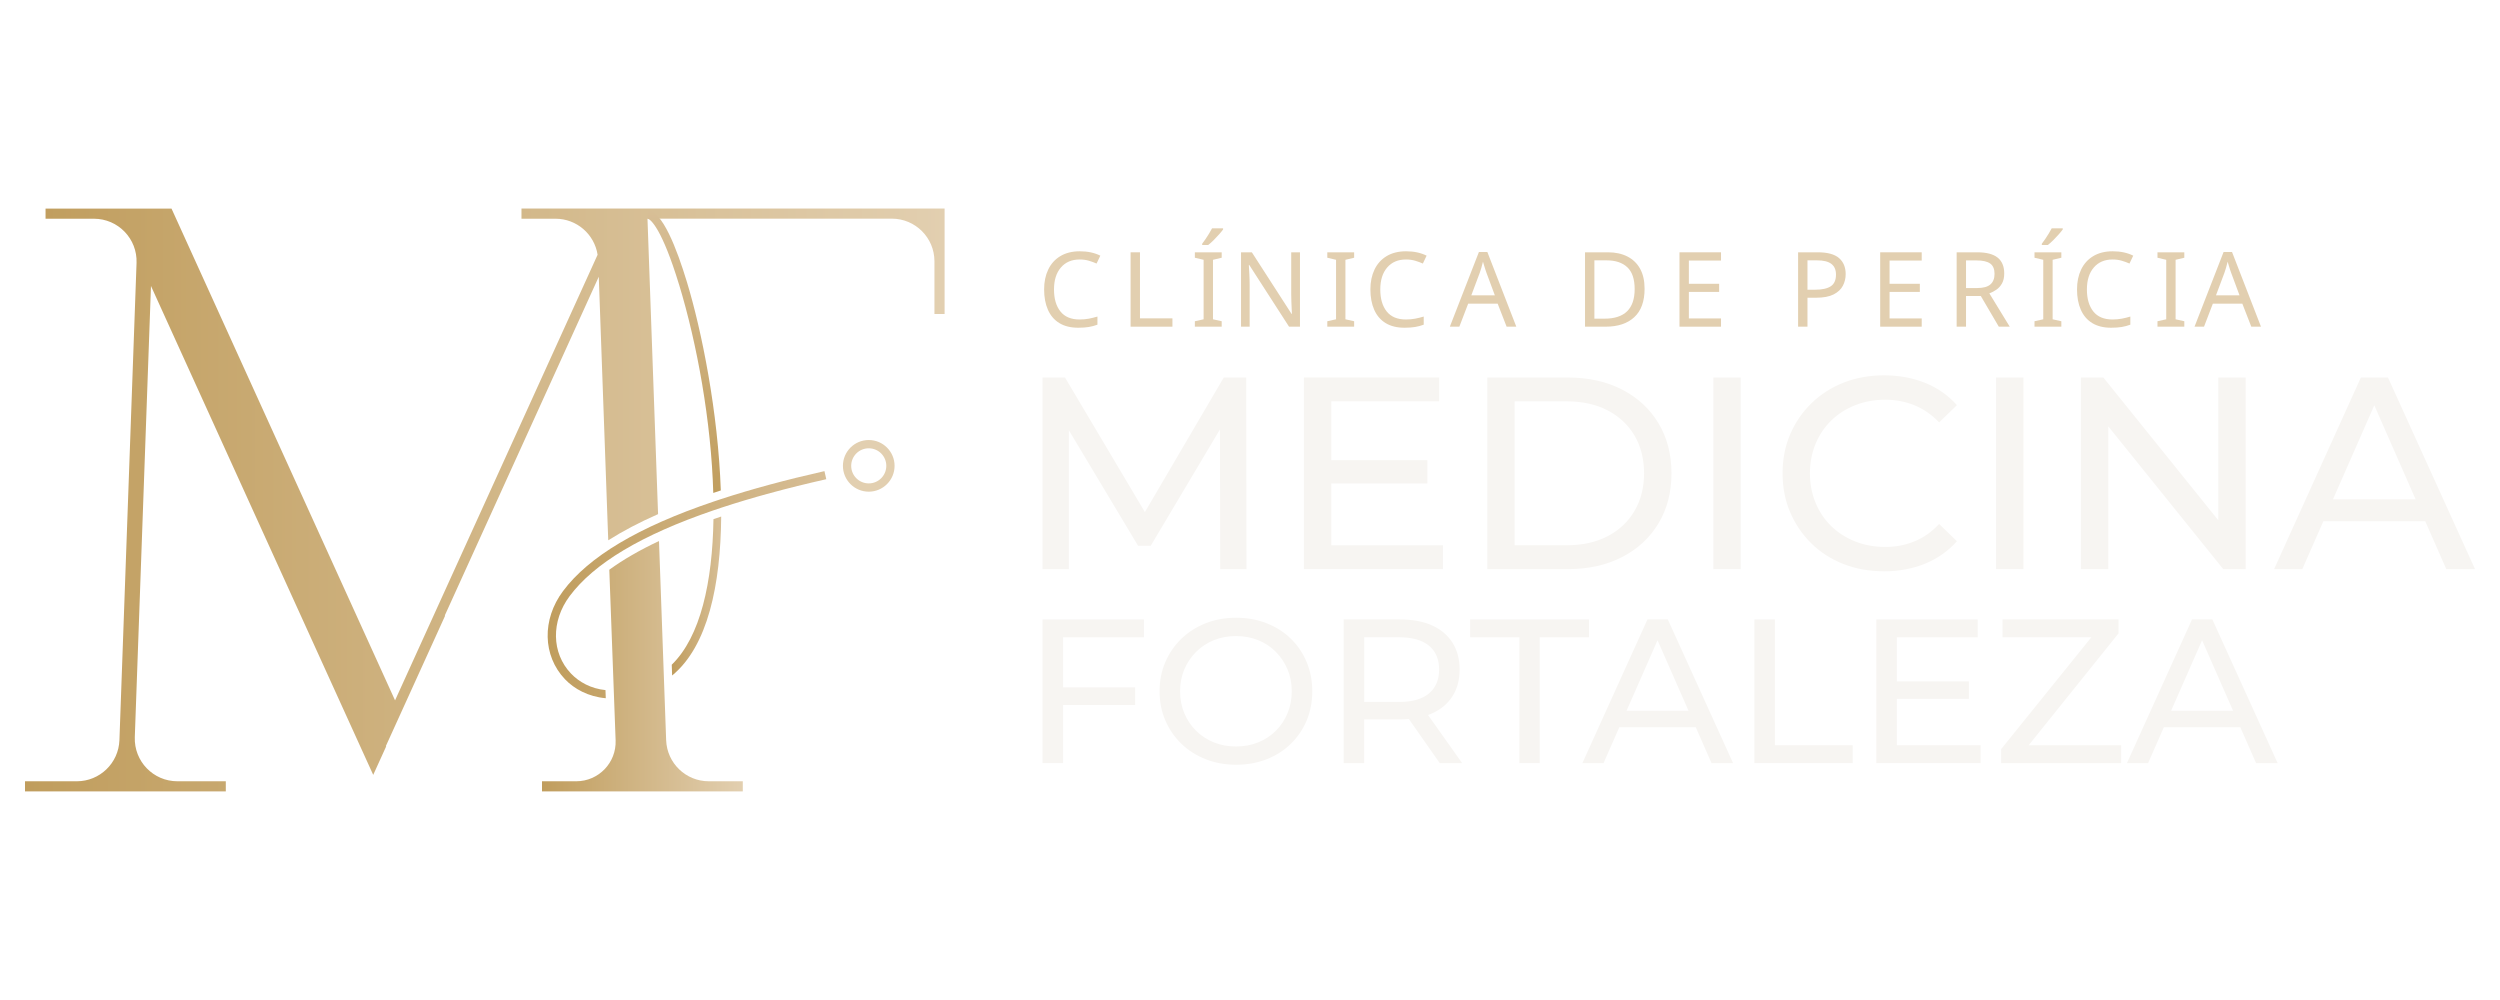
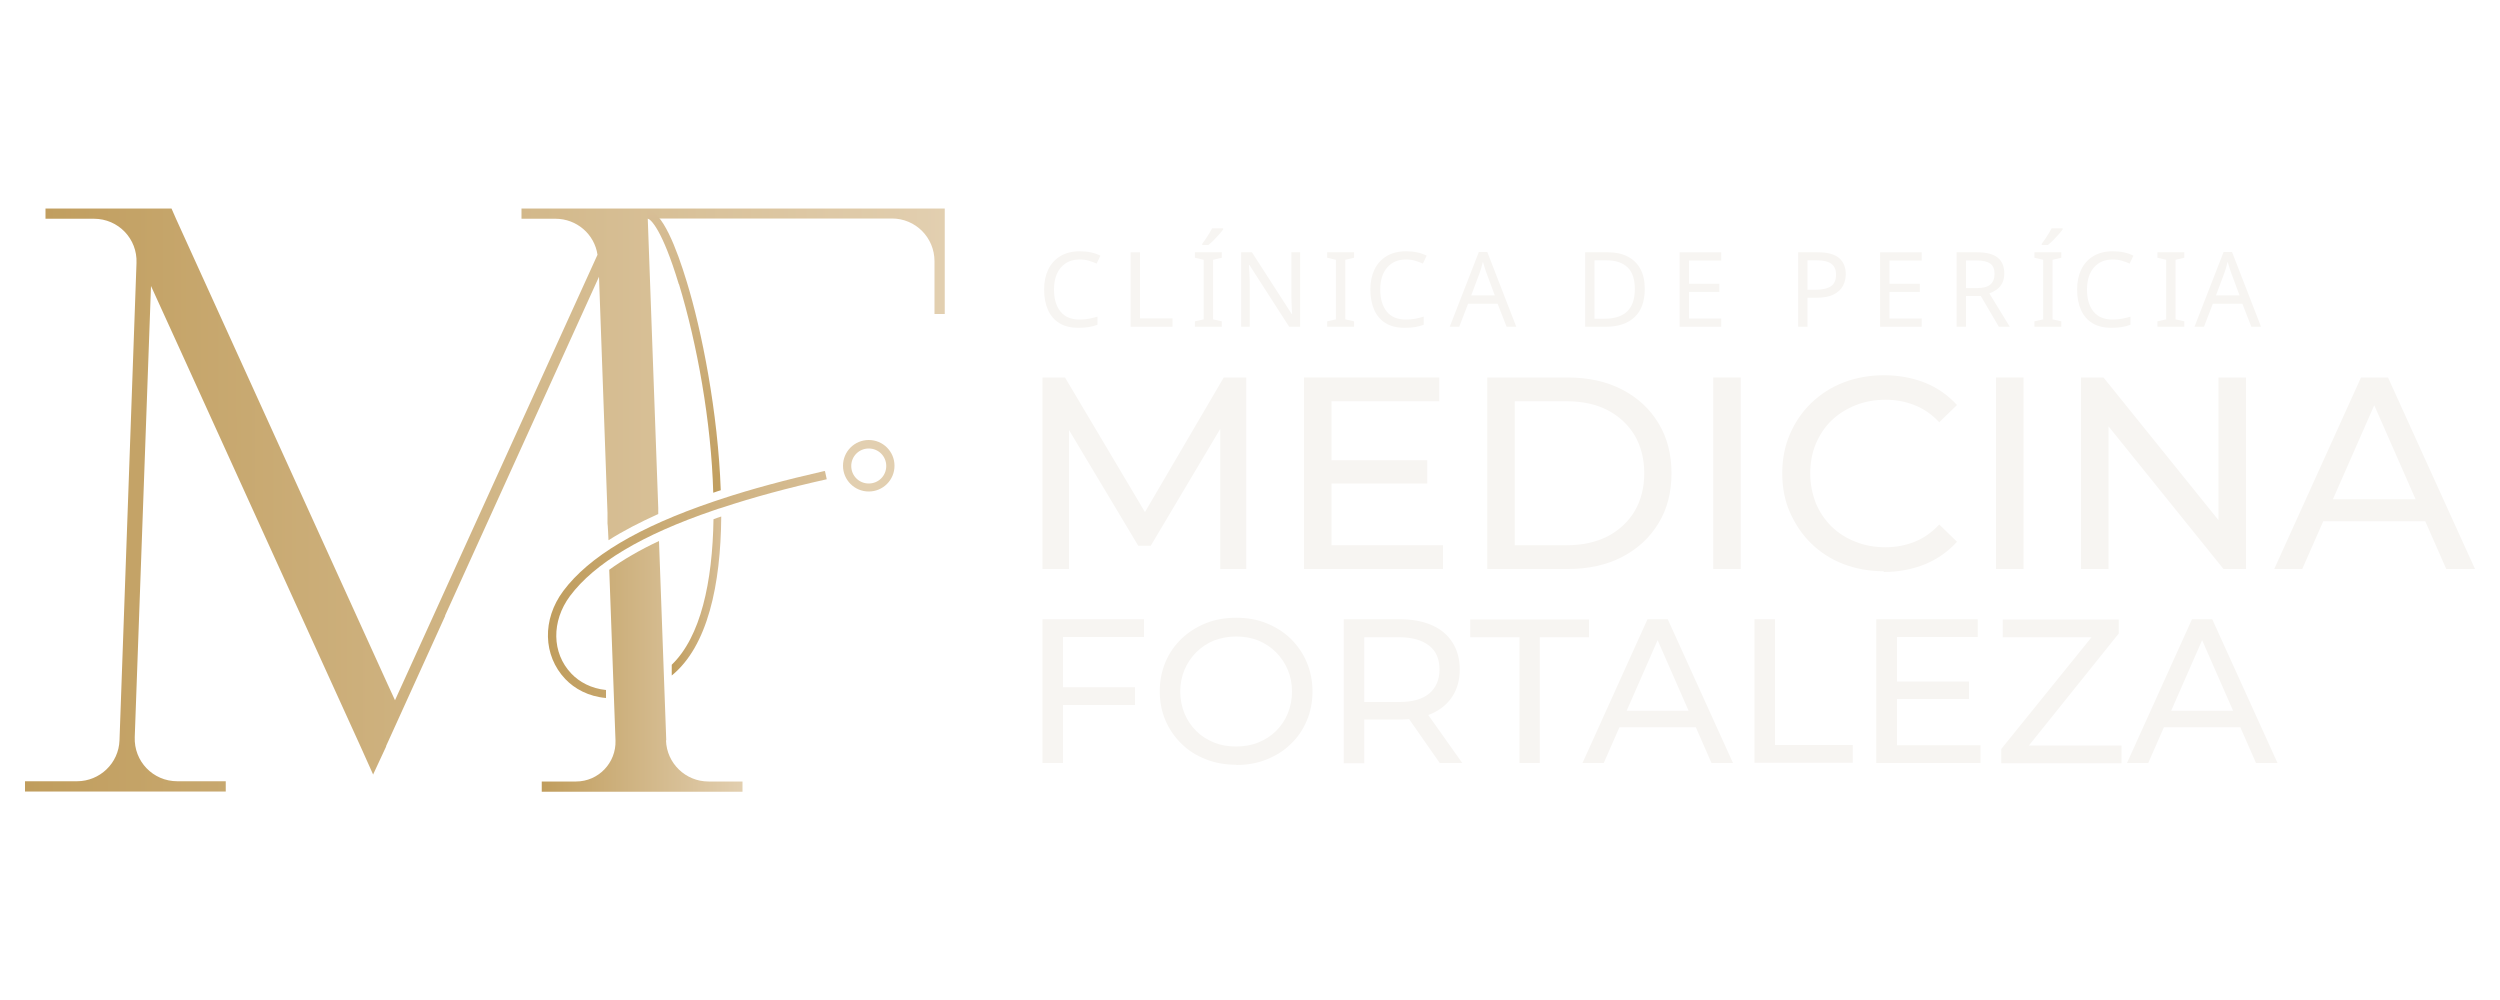
- <svg xmlns="http://www.w3.org/2000/svg" xmlns:xlink="http://www.w3.org/1999/xlink" id="Camada_1" data-name="Camada 1" viewBox="0 0 1000 400">
+ <svg xmlns="http://www.w3.org/2000/svg" id="Camada_1" version="1.1" viewBox="0 0 1000 400">
  <defs>
    <style>
-       .cls-1 {
-         letter-spacing: .08em;
+       .st0 {
+         fill: url(#Gradiente_sem_nome_5);
      }

-       .cls-2 {
-         fill: url(#Gradiente_sem_nome_137);
+       .st1 {
+         letter-spacing: .1em;
      }

-       .cls-3, .cls-4 {
+       .st1, .st2, .st3, .st4, .st5, .st6, .st7, .st8 {
+         fill: #f7f5f2;
+       }
+ 
+       .st1, .st2, .st3, .st4, .st5, .st6, .st8 {
+         font-family: Montserrat-Medium, Montserrat;
+         font-size: 41.7px;
+         font-weight: 500;
+         isolation: isolate;
+       }
+ 
+       .st9 {
+         fill: url(#Gradiente_sem_nome_2);
+       }
+ 
+       .st2 {
+         letter-spacing: 0em;
+       }
+ 
+       .st3 {
+         letter-spacing: 0em;
+       }
+ 
+       .st10 {
+         fill: url(#Gradiente_sem_nome);
+       }
+ 
+       .st4 {
+         letter-spacing: 0em;
+       }
+ 
+       .st5 {
+         letter-spacing: 0em;
+       }
+ 
+       .st11 {
+         fill: url(#Gradiente_sem_nome_4);
+       }
+ 
+       .st6 {
+         letter-spacing: 0em;
+       }
+ 
+       .st12 {
        fill: #e2cfb0;
      }

-       .cls-5 {
-         letter-spacing: .1em;
+       .st13 {
+         fill: url(#Gradiente_sem_nome_3);
      }

-       .cls-6 {
-         letter-spacing: .1em;
-       }
- 
-       .cls-7 {
-         fill: url(#Gradiente_sem_nome_596-2);
-       }
- 
-       .cls-4 {
-         font-family: MontserratRoman-Medium, Montserrat;
-         font-size: 41.65px;
-         font-variation-settings: 'wght' 500;
-         font-weight: 500;
-       }
- 
-       .cls-8 {
-         letter-spacing: .08em;
-       }
- 
-       .cls-9 {
-         fill: url(#Gradiente_sem_nome_137-2);
-       }
- 
-       .cls-10 {
-         letter-spacing: .07em;
-       }
- 
-       .cls-11 {
-         fill: url(#Gradiente_sem_nome_596-3);
-       }
- 
-       .cls-12 {
-         letter-spacing: .07em;
-       }
- 
-       .cls-13 {
-         letter-spacing: .06em;
-       }
- 
-       .cls-14 {
-         fill: url(#Gradiente_sem_nome_596);
-       }
- 
-       .cls-15 {
-         letter-spacing: .08em;
-       }
- 
-       .cls-16 {
-         letter-spacing: .09em;
-       }
- 
-       .cls-17 {
-         letter-spacing: .07em;
-       }
- 
-       .cls-18 {
-         letter-spacing: .07em;
-       }
- 
-       .cls-19 {
-         letter-spacing: .08em;
-       }
- 
-       .cls-20 {
-         letter-spacing: .08em;
-       }
- 
-       .cls-21 {
-         letter-spacing: .08em;
-       }
- 
-       .cls-22 {
-         letter-spacing: .1em;
-       }
- 
-       .cls-23 {
-         fill: #f7f5f2;
+       .st8 {
+         letter-spacing: 0em;
      }
    </style>
-     <linearGradient id="Gradiente_sem_nome_137" data-name="Gradiente sem nome 137" x1="216.81" y1="266.5" x2="297.13" y2="266.5" gradientUnits="userSpaceOnUse">
+     <linearGradient id="Gradiente_sem_nome" data-name="Gradiente sem nome" x1="216.8" y1="135.5" x2="297.1" y2="135.5" gradientTransform="translate(0 402) scale(1 -1)" gradientUnits="userSpaceOnUse">
      <stop offset="0" stop-color="#c09d5d" />
      <stop offset="1" stop-color="#e2cfb0" />
    </linearGradient>
-     <linearGradient id="Gradiente_sem_nome_137-2" data-name="Gradiente sem nome 137" x1="10" y1="200" x2="377.83" y2="200" xlink:href="#Gradiente_sem_nome_137" />
-     <linearGradient id="Gradiente_sem_nome_596" data-name="Gradiente sem nome 596" x1="268.69" y1="238.4" x2="288.47" y2="238.4" gradientUnits="userSpaceOnUse">
+     <linearGradient id="Gradiente_sem_nome_2" data-name="Gradiente sem nome 2" x1="10" y1="202" x2="377.8" y2="202" gradientTransform="translate(0 402) scale(1 -1)" gradientUnits="userSpaceOnUse">
+       <stop offset="0" stop-color="#c09d5d" />
+       <stop offset="1" stop-color="#e2cfb0" />
+     </linearGradient>
+     <linearGradient id="Gradiente_sem_nome_3" data-name="Gradiente sem nome 3" x1="268.7" y1="163.6" x2="288.5" y2="163.6" gradientTransform="translate(0 402) scale(1 -1)" gradientUnits="userSpaceOnUse">
      <stop offset="0" stop-color="#c09d5d" />
      <stop offset="1" stop-color="#d7be96" />
    </linearGradient>
-     <linearGradient id="Gradiente_sem_nome_596-2" data-name="Gradiente sem nome 596" x1="273.65" y1="197.19" x2="273.65" y2="84.17" xlink:href="#Gradiente_sem_nome_596" />
-     <linearGradient id="Gradiente_sem_nome_596-3" data-name="Gradiente sem nome 596" x1="219.06" y1="233.87" x2="330.51" y2="233.87" xlink:href="#Gradiente_sem_nome_596" />
+     <linearGradient id="Gradiente_sem_nome_4" data-name="Gradiente sem nome 4" x1="273.6" y1="204.8" x2="273.6" y2="317.8" gradientTransform="translate(0 402) scale(1 -1)" gradientUnits="userSpaceOnUse">
+       <stop offset="0" stop-color="#c09d5d" />
+       <stop offset="1" stop-color="#d7be96" />
+     </linearGradient>
+     <linearGradient id="Gradiente_sem_nome_5" data-name="Gradiente sem nome 5" x1="219.1" y1="168.1" x2="330.5" y2="168.1" gradientTransform="translate(0 402) scale(1 -1)" gradientUnits="userSpaceOnUse">
+       <stop offset="0" stop-color="#c09d5d" />
+       <stop offset="1" stop-color="#d7be96" />
+     </linearGradient>
  </defs>
  <g>
-     <path class="cls-23" d="M417.02,227.64v-76.63h8.98l34.38,57.91h-4.82l33.94-57.91h8.98l.11,76.63h-10.51l-.11-60.1h2.52l-30.21,50.79h-5.04l-30.43-50.79h2.74v60.1h-10.51Z" />
-     <path class="cls-23" d="M532.52,218.11h44.66v9.52h-55.61v-76.63h54.08v9.52h-43.13v57.58ZM531.53,184.07h39.41v9.31h-39.41v-9.31Z" />
-     <path class="cls-23" d="M594.92,227.64v-76.63h32.29c8.17,0,15.38,1.61,21.62,4.82,6.24,3.21,11.09,7.7,14.56,13.47,3.47,5.77,5.2,12.44,5.2,20.03s-1.73,14.27-5.2,20.03c-3.47,5.76-8.32,10.25-14.56,13.47-6.24,3.21-13.45,4.82-21.62,4.82h-32.29ZM605.86,218.11h20.69c6.35,0,11.84-1.2,16.47-3.61,4.63-2.41,8.23-5.78,10.78-10.13,2.55-4.34,3.83-9.36,3.83-15.05s-1.28-10.8-3.83-15.11c-2.56-4.31-6.15-7.66-10.78-10.07-4.63-2.41-10.13-3.61-16.47-3.61h-20.69v57.58Z" />
-     <path class="cls-23" d="M685.34,227.64v-76.63h10.95v76.63h-10.95Z" />
-     <path class="cls-23" d="M753.54,228.51c-5.84,0-11.22-.96-16.15-2.9-4.93-1.93-9.2-4.67-12.81-8.21-3.61-3.54-6.44-7.68-8.48-12.42-2.04-4.74-3.07-9.96-3.07-15.66s1.02-10.91,3.07-15.66c2.04-4.74,4.89-8.88,8.54-12.42,3.65-3.54,7.94-6.28,12.86-8.21,4.93-1.93,10.31-2.9,16.15-2.9s11.37,1,16.37,3.01c5,2.01,9.25,4.98,12.75,8.92l-7.12,6.9c-2.92-3.06-6.2-5.35-9.85-6.84-3.65-1.49-7.55-2.24-11.72-2.24s-8.3.73-11.99,2.19c-3.69,1.46-6.88,3.5-9.58,6.13-2.7,2.63-4.8,5.75-6.29,9.36-1.5,3.61-2.25,7.54-2.25,11.77s.75,8.15,2.25,11.77c1.49,3.61,3.59,6.74,6.29,9.36,2.7,2.63,5.89,4.67,9.58,6.13,3.68,1.46,7.68,2.19,11.99,2.19s8.06-.75,11.72-2.24c3.65-1.49,6.93-3.81,9.85-6.95l7.12,6.9c-3.5,3.94-7.76,6.94-12.75,8.98-5,2.04-10.49,3.06-16.47,3.06Z" />
-     <path class="cls-23" d="M798.42,227.64v-76.63h10.95v76.63h-10.95Z" />
-     <path class="cls-23" d="M832.36,227.64v-76.63h8.98l50.69,62.95h-4.71v-62.95h10.95v76.63h-8.98l-50.69-62.95h4.71v62.95h-10.95Z" />
-     <path class="cls-23" d="M909.65,227.64l34.7-76.63h10.84l34.81,76.63h-11.49l-30.98-70.5h4.38l-30.98,70.5h-11.28ZM924.43,208.48l2.96-8.76h43.13l3.18,8.76h-49.26Z" />
+     <path class="st7" d="M417,227.6v-76.6h9l34.4,57.9h-4.8l33.9-57.9h9v76.6c.1,0-10.4,0-10.4,0v-60.1c-.1,0,2.4,0,2.4,0l-30.2,50.8h-5l-30.4-50.8h2.7v60.1h-10.5Z" />
+     <path class="st7" d="M532.5,218.1h44.7v9.5h-55.6v-76.6h54.1v9.5h-43.1v57.6h0ZM531.5,184.1h39.4v9.3h-39.4v-9.3Z" />
+     <path class="st7" d="M594.9,227.6v-76.6h32.3c8.2,0,15.4,1.6,21.6,4.8s11.1,7.7,14.6,13.5,5.2,12.4,5.2,20-1.7,14.3-5.2,20c-3.5,5.8-8.3,10.2-14.6,13.5-6.2,3.2-13.5,4.8-21.6,4.8h-32.3ZM605.9,218.1h20.7c6.3,0,11.8-1.2,16.5-3.6,4.6-2.4,8.2-5.8,10.8-10.1,2.5-4.3,3.8-9.4,3.8-15.1s-1.3-10.8-3.8-15.1c-2.6-4.3-6.2-7.7-10.8-10.1s-10.1-3.6-16.5-3.6h-20.7v57.6h0Z" />
+     <path class="st7" d="M685.3,227.6v-76.6h11v76.6h-11Z" />
+     <path class="st7" d="M753.5,228.5c-5.8,0-11.2-1-16.2-2.9-4.9-1.9-9.2-4.7-12.8-8.2-3.6-3.5-6.4-7.7-8.5-12.4s-3.1-10-3.1-15.7,1-10.9,3.1-15.7c2-4.7,4.9-8.9,8.5-12.4,3.7-3.5,7.9-6.3,12.9-8.2,4.9-1.9,10.3-2.9,16.2-2.9s11.4,1,16.4,3,9.2,5,12.8,8.9l-7.1,6.9c-2.9-3.1-6.2-5.4-9.8-6.8-3.7-1.5-7.5-2.2-11.7-2.2s-8.3.7-12,2.2-6.9,3.5-9.6,6.1-4.8,5.8-6.3,9.4c-1.5,3.6-2.2,7.5-2.2,11.8s.8,8.1,2.2,11.8c1.5,3.6,3.6,6.7,6.3,9.4,2.7,2.6,5.9,4.7,9.6,6.1,3.7,1.5,7.7,2.2,12,2.2s8.1-.8,11.7-2.2c3.7-1.5,6.9-3.8,9.8-6.9l7.1,6.9c-3.5,3.9-7.8,6.9-12.8,9-5,2-10.5,3.1-16.5,3.1h0Z" />
+     <path class="st7" d="M798.4,227.6v-76.6h11v76.6h-11Z" />
+     <path class="st7" d="M832.4,227.6v-76.6h9l50.7,62.9h-4.7v-62.9h11v76.6h-9l-50.7-62.9h4.7v62.9h-11Z" />
+     <path class="st7" d="M909.7,227.6l34.7-76.6h10.8l34.8,76.6h-11.5l-31-70.5h4.4l-31,70.5h-11.3ZM924.4,208.5l3-8.8h43.1l3.2,8.8h-49.3Z" />
  </g>
  <g>
-     <path class="cls-23" d="M425.23,305.24h-8.21v-57.47h40.56v7.14h-32.35v50.33ZM424.41,274.94h29.64v7.06h-29.64v-7.06Z" />
-     <path class="cls-23" d="M494.45,305.9c-4.38,0-8.44-.74-12.19-2.22-3.75-1.48-6.99-3.54-9.73-6.2-2.74-2.65-4.87-5.76-6.4-9.32-1.53-3.56-2.3-7.44-2.3-11.66s.77-8.1,2.3-11.66c1.53-3.56,3.66-6.66,6.4-9.32,2.74-2.65,5.97-4.72,9.69-6.2,3.72-1.48,7.8-2.22,12.23-2.22s8.43.73,12.15,2.18c3.72,1.45,6.95,3.5,9.69,6.16,2.74,2.65,4.86,5.77,6.36,9.36,1.51,3.59,2.26,7.49,2.26,11.7s-.75,8.18-2.26,11.74c-1.51,3.56-3.63,6.67-6.36,9.32-2.74,2.66-5.97,4.71-9.69,6.16-3.72,1.45-7.77,2.18-12.15,2.18ZM494.37,298.59c3.23,0,6.2-.54,8.91-1.64,2.71-1.1,5.06-2.64,7.06-4.64,2-2,3.56-4.34,4.68-7.02,1.12-2.68,1.68-5.61,1.68-8.78s-.56-6.09-1.68-8.74c-1.12-2.65-2.68-4.99-4.68-7.02-2-2.02-4.35-3.58-7.06-4.68-2.71-1.09-5.68-1.64-8.91-1.64s-6.12.55-8.83,1.64c-2.71,1.1-5.08,2.66-7.1,4.68-2.02,2.02-3.6,4.36-4.72,7.02-1.12,2.66-1.68,5.57-1.68,8.74s.56,6.1,1.68,8.78c1.12,2.68,2.7,5.02,4.72,7.02,2.02,2,4.39,3.54,7.1,4.64,2.71,1.1,5.65,1.64,8.83,1.64Z" />
-     <path class="cls-23" d="M537.47,305.24v-57.47h22.41c5.04,0,9.33.79,12.89,2.38,3.56,1.59,6.29,3.89,8.21,6.9,1.91,3.01,2.87,6.6,2.87,10.75s-.96,7.73-2.87,10.72c-1.92,2.99-4.65,5.27-8.21,6.86-3.56,1.59-7.85,2.38-12.89,2.38h-17.9l3.69-3.78v21.26h-8.21ZM545.68,284.8l-3.69-4.02h17.65c5.26,0,9.24-1.13,11.95-3.41,2.71-2.27,4.06-5.46,4.06-9.57s-1.35-7.28-4.06-9.52c-2.71-2.24-6.69-3.37-11.95-3.37h-17.65l3.69-4.11v33.99ZM575.9,305.24l-14.61-20.85h8.78l14.78,20.85h-8.95Z" />
-     <path class="cls-23" d="M607.75,305.24v-50.33h-19.7v-7.14h47.54v7.14h-19.71v50.33h-8.13Z" />
-     <path class="cls-23" d="M632.96,305.24l26.03-57.47h8.13l26.11,57.47h-8.62l-23.24-52.88h3.29l-23.24,52.88h-8.46ZM644.04,290.87l2.22-6.57h32.35l2.38,6.57h-36.95Z" />
-     <path class="cls-23" d="M701.76,305.24v-57.47h8.21v50.33h31.12v7.14h-39.33Z" />
-     <path class="cls-23" d="M758.74,298.1h33.5v7.14h-41.71v-57.47h40.56v7.14h-32.35v43.19ZM758.01,272.56h29.56v6.98h-29.56v-6.98Z" />
-     <path class="cls-23" d="M800.45,305.24v-5.58l38.67-47.95.9,3.2h-39v-7.14h46.39v5.58l-38.51,47.95-.99-3.2h40.56v7.14h-48.03Z" />
-     <path class="cls-23" d="M850.78,305.24l26.03-57.47h8.13l26.11,57.47h-8.62l-23.24-52.88h3.29l-23.24,52.88h-8.46ZM861.87,290.87l2.22-6.57h32.35l2.38,6.57h-36.95Z" />
+     <path class="st7" d="M425.2,305.2h-8.2v-57.5h40.6v7.1h-32.4v50.3ZM424.4,274.9h29.6v7.1h-29.6v-7.1h0Z" />
+     <path class="st7" d="M494.5,305.9c-4.4,0-8.4-.7-12.2-2.2s-7-3.5-9.7-6.2c-2.7-2.6-4.9-5.8-6.4-9.3s-2.3-7.4-2.3-11.7.8-8.1,2.3-11.7,3.7-6.7,6.4-9.3c2.7-2.6,6-4.7,9.7-6.2s7.8-2.2,12.2-2.2,8.4.7,12.1,2.2,6.9,3.5,9.7,6.2c2.7,2.7,4.9,5.8,6.4,9.4,1.5,3.6,2.3,7.5,2.3,11.7s-.8,8.2-2.3,11.7-3.6,6.7-6.4,9.3c-2.7,2.7-6,4.7-9.7,6.2s-7.8,2.2-12.1,2.2h0ZM494.4,298.6c3.2,0,6.2-.5,8.9-1.6s5.1-2.6,7.1-4.6c2-2,3.6-4.3,4.7-7s1.7-5.6,1.7-8.8-.6-6.1-1.7-8.7-2.7-5-4.7-7c-2-2-4.4-3.6-7.1-4.7-2.7-1.1-5.7-1.6-8.9-1.6s-6.1.6-8.8,1.6c-2.7,1.1-5.1,2.7-7.1,4.7-2,2-3.6,4.4-4.7,7s-1.7,5.6-1.7,8.7.6,6.1,1.7,8.8,2.7,5,4.7,7,4.4,3.5,7.1,4.6,5.6,1.6,8.8,1.6h0Z" />
+     <path class="st7" d="M537.5,305.2v-57.5h22.4c5,0,9.3.8,12.9,2.4,3.6,1.6,6.3,3.9,8.2,6.9,1.9,3,2.9,6.6,2.9,10.8s-1,7.7-2.9,10.7c-1.9,3-4.7,5.3-8.2,6.9s-7.8,2.4-12.9,2.4h-17.9l3.7-3.8v21.3h-8.2,0ZM545.7,284.8l-3.7-4h17.7c5.3,0,9.2-1.1,12-3.4,2.7-2.3,4.1-5.5,4.1-9.6s-1.3-7.3-4.1-9.5-6.7-3.4-12-3.4h-17.7l3.7-4.1v34h0ZM575.9,305.2l-14.6-20.9h8.8l14.8,20.9h-9Z" />
+     <path class="st7" d="M607.8,305.2v-50.3h-19.7v-7.1h47.5v7.1h-19.7v50.3h-8.1,0Z" />
+     <path class="st7" d="M633,305.2l26-57.5h8.1l26.1,57.5h-8.6l-23.2-52.9h3.3l-23.2,52.9h-8.5ZM644,290.9l2.2-6.6h32.3l2.4,6.6h-37,0Z" />
+     <path class="st7" d="M701.8,305.2v-57.5h8.2v50.3h31.1v7.1h-39.3Z" />
+     <path class="st7" d="M758.7,298.1h33.5v7.1h-41.7v-57.5h40.6v7.1h-32.3v43.2ZM758,272.6h29.6v7h-29.6v-7Z" />
+     <path class="st7" d="M800.5,305.2v-5.6l38.7-47.9.9,3.2h-39v-7.1h46.4v5.6l-38.5,48-1-3.2h40.6v7.1h-48,0Z" />
+     <path class="st7" d="M850.8,305.2l26-57.5h8.1l26.1,57.5h-8.6l-23.2-52.9h3.3l-23.2,52.9h-8.5ZM861.9,290.9l2.2-6.6h32.3l2.4,6.6h-37,0Z" />
  </g>
  <g>
    <g>
-       <path class="cls-2" d="M266.46,296.07l-2.86-79.66c-7.74,3.64-14.37,7.47-19.88,11.48l2.53,68.27c.33,8.93-6.82,16.35-15.76,16.35h-13.69v4.06h80.32v-4.06h-13.62c-9.18,0-16.71-7.27-17.04-16.44Z" />
-       <path class="cls-9" d="M208.59,83.43v4.06h13.62c8.49,0,15.56,6.22,16.83,14.41l-81.02,178.25-2.85-6.27L70.45,87.49l-1.85-4.06H18.22v4.06h19.36c9.66,0,17.39,8.01,17.04,17.66l-6.85,190.92c-.33,9.17-7.86,16.44-17.04,16.44H10v4.06h80.32v-4.06h-19.36c-9.66,0-17.39-8.01-17.04-17.66l6.47-180.45,11.38,25.04h0s72.56,159.62,72.56,159.62l2.64,5.8,2.23,4.9.09.19,5.19-11.42-.15-.07,23.72-52.18-.14-.07,61.6-135.52,3.39,94.52.15,4.18.25,6.73c5.77-3.66,12.41-7.15,19.93-10.47l-.09-2.41-4.15-115.78h97.74c9.42,0,17.05,7.64,17.05,17.05v21.08h4.06v-42.19h-169.24Z" />
+       <path class="st10" d="M266.5,296.1l-2.9-79.7c-7.7,3.6-14.4,7.5-19.9,11.5l2.5,68.3c.3,8.9-6.8,16.4-15.8,16.4h-13.7v4.1h80.3v-4.1h-13.6c-9.2,0-16.7-7.3-17-16.4Z" />
+       <path class="st9" d="M208.6,83.4v4.1h13.6c8.5,0,15.6,6.2,16.8,14.4l-81,178.2-2.9-6.3L70.4,87.5l-1.8-4.1H18.2v4.1h19.4c9.7,0,17.4,8,17,17.7l-6.8,190.9c-.3,9.2-7.9,16.4-17,16.4H10v4.1h80.3v-4.1h-19.4c-9.7,0-17.4-8-17-17.7l6.5-180.4,11.4,25h0l72.6,159.6,2.6,5.8,2.2,4.9v.2c0,0,5.3-11.4,5.3-11.4h-.1c0,0,23.7-52.2,23.7-52.2h-.1c0,0,61.6-135.6,61.6-135.6l3.4,94.5v4.2c.1,0,.4,6.7.4,6.7,5.8-3.7,12.4-7.1,19.9-10.5v-2.4c0,0-4.2-115.8-4.2-115.8h97.7c9.4,0,17,7.6,17,17.1v21.1h4.1v-42.2h-169.2Z" />
    </g>
-     <path class="cls-14" d="M285.39,207.67c-.41,25.1-5.15,46.98-16.69,58.22l.15,4.31c14.3-11.71,19.41-36.36,19.63-63.59-.99.33-2.02.69-3.09,1.06Z" />
-     <path class="cls-7" d="M271.6,113.73c7.22,23.72,12.9,54.9,13.71,83.45,1.05-.35,2.06-.69,3.01-1-1.07-31.17-7.62-63.91-13.56-83.41-4.02-13.21-9.86-28.59-15.79-28.59v3.31c1.31,0,5.97,4.42,12.62,26.25Z" />
-     <path class="cls-11" d="M329.78,188.45c-15.41,3.48-29.18,7.2-41.34,11.18-1.04.34-1.9.62-3.04,1.01-30.06,10.17-49.9,22-60.2,35.81-8.47,11.36-8.15,25.84.78,35.23,3.7,3.89,9.34,7,16.33,7.61l-.12-3.25c-5.83-.6-10.55-3.21-13.81-6.64-7.8-8.19-8.01-20.92-.52-30.96,9.8-13.14,28.77-24.48,57.57-34.32.77-.26,2.34-.79,3.06-1.03,12.28-4.05,26.28-7.85,42.02-11.41l-.73-3.23Z" />
-     <path class="cls-3" d="M347.5,176.01c-5.71,0-10.33,4.63-10.33,10.33s4.63,10.33,10.33,10.33,10.33-4.63,10.33-10.33-4.62-10.33-10.33-10.33ZM347.5,193.36c-3.88,0-7.02-3.14-7.02-7.02s3.14-7.02,7.02-7.02,7.02,3.14,7.02,7.02-3.14,7.02-7.02,7.02Z" />
+     <path class="st13" d="M285.4,207.7c-.4,25.1-5.1,47-16.7,58.2v4.3c14.4-11.7,19.6-36.4,19.8-63.6-1,.3-2,.7-3.1,1.1h0Z" />
+     <path class="st11" d="M271.6,113.7c7.2,23.7,12.9,54.9,13.7,83.4,1-.4,2.1-.7,3-1-1.1-31.2-7.6-63.9-13.6-83.4-4-13.2-9.9-28.6-15.8-28.6v3.3c1.3,0,6,4.4,12.6,26.2h0Z" />
+     <path class="st0" d="M329.8,188.4c-15.4,3.5-29.2,7.2-41.3,11.2-1,.3-1.9.6-3,1-30.1,10.2-49.9,22-60.2,35.8-8.5,11.4-8.1,25.8.8,35.2,3.7,3.9,9.3,7,16.3,7.6v-3.2c-5.9-.6-10.7-3.2-13.9-6.6-7.8-8.2-8-20.9-.5-31,9.8-13.1,28.8-24.5,57.6-34.3.8-.3,2.3-.8,3.1-1,12.3-4.1,26.3-7.9,42-11.4l-.7-3.2h0Z" />
+     <path class="st12" d="M347.5,176c-5.7,0-10.3,4.6-10.3,10.3s4.6,10.3,10.3,10.3,10.3-4.6,10.3-10.3-4.6-10.3-10.3-10.3ZM347.5,193.4c-3.9,0-7-3.1-7-7s3.1-7,7-7,7,3.1,7,7-3.1,7-7,7Z" />
  </g>
-   <text class="cls-4" transform="translate(415.1 130.67)">
-     <tspan class="cls-12" x="0" y="0">C</tspan>
-     <tspan class="cls-21" x="33.09" y="0">L</tspan>
-     <tspan class="cls-1" x="61.17" y="0">Í</tspan>
-     <tspan class="cls-18" x="77.26" y="0">N</tspan>
-     <tspan class="cls-8" x="114.15" y="0">I</tspan>
-     <tspan class="cls-6" x="130.51" y="0">C</tspan>
-     <tspan class="cls-5" x="164.84" y="0">A </tspan>
-     <tspan class="cls-20" x="214.86" y="0">D</tspan>
-     <tspan class="cls-22" x="252.65" y="0">E </tspan>
-     <tspan class="cls-10" x="300.09" y="0">P</tspan>
-     <tspan class="cls-13" x="332.93" y="0">E</tspan>
-     <tspan class="cls-19" x="363.51" y="0">R</tspan>
-     <tspan class="cls-15" x="397.03" y="0">Í</tspan>
-     <tspan class="cls-17" x="413.16" y="0">C</tspan>
-     <tspan class="cls-16" x="446.22" y="0">I</tspan>
-     <tspan class="cls-5" x="462.71" y="0">A</tspan>
-   </text>
+   <g>
+     <text class="st8" transform="translate(415.1 130.7)">
+       <tspan x="0" y="0">C</tspan>
+     </text>
+     <text class="st3" transform="translate(448.2 130.7)">
+       <tspan x="0" y="0">L</tspan>
+     </text>
+     <text class="st5" transform="translate(476.3 130.7)">
+       <tspan x="0" y="0">Í</tspan>
+     </text>
+     <text class="st8" transform="translate(492.4 130.7)">
+       <tspan x="0" y="0">N</tspan>
+     </text>
+     <text class="st5" transform="translate(529.2 130.7)">
+       <tspan x="0" y="0">I</tspan>
+     </text>
+     <text class="st1" transform="translate(545.6 130.7)">
+       <tspan x="0" y="0">C</tspan>
+     </text>
+     <text class="st2" transform="translate(579.9 130.7)">
+       <tspan x="0" y="0">A </tspan>
+     </text>
+     <text class="st3" transform="translate(630 130.7)">
+       <tspan x="0" y="0">D</tspan>
+     </text>
+     <text class="st1" transform="translate(667.8 130.7)">
+       <tspan x="0" y="0">E </tspan>
+     </text>
+     <text class="st8" transform="translate(715.2 130.7)">
+       <tspan x="0" y="0">P</tspan>
+     </text>
+     <text class="st6" transform="translate(748 130.7)">
+       <tspan x="0" y="0">E</tspan>
+     </text>
+     <text class="st3" transform="translate(778.6 130.7)">
+       <tspan x="0" y="0">R</tspan>
+     </text>
+     <text class="st5" transform="translate(812.1 130.7)">
+       <tspan x="0" y="0">Í</tspan>
+     </text>
+     <text class="st8" transform="translate(828.3 130.7)">
+       <tspan x="0" y="0">C</tspan>
+     </text>
+     <text class="st4" transform="translate(861.3 130.7)">
+       <tspan x="0" y="0">I</tspan>
+     </text>
+     <text class="st2" transform="translate(877.8 130.7)">
+       <tspan x="0" y="0">A</tspan>
+     </text>
+   </g>
</svg>
